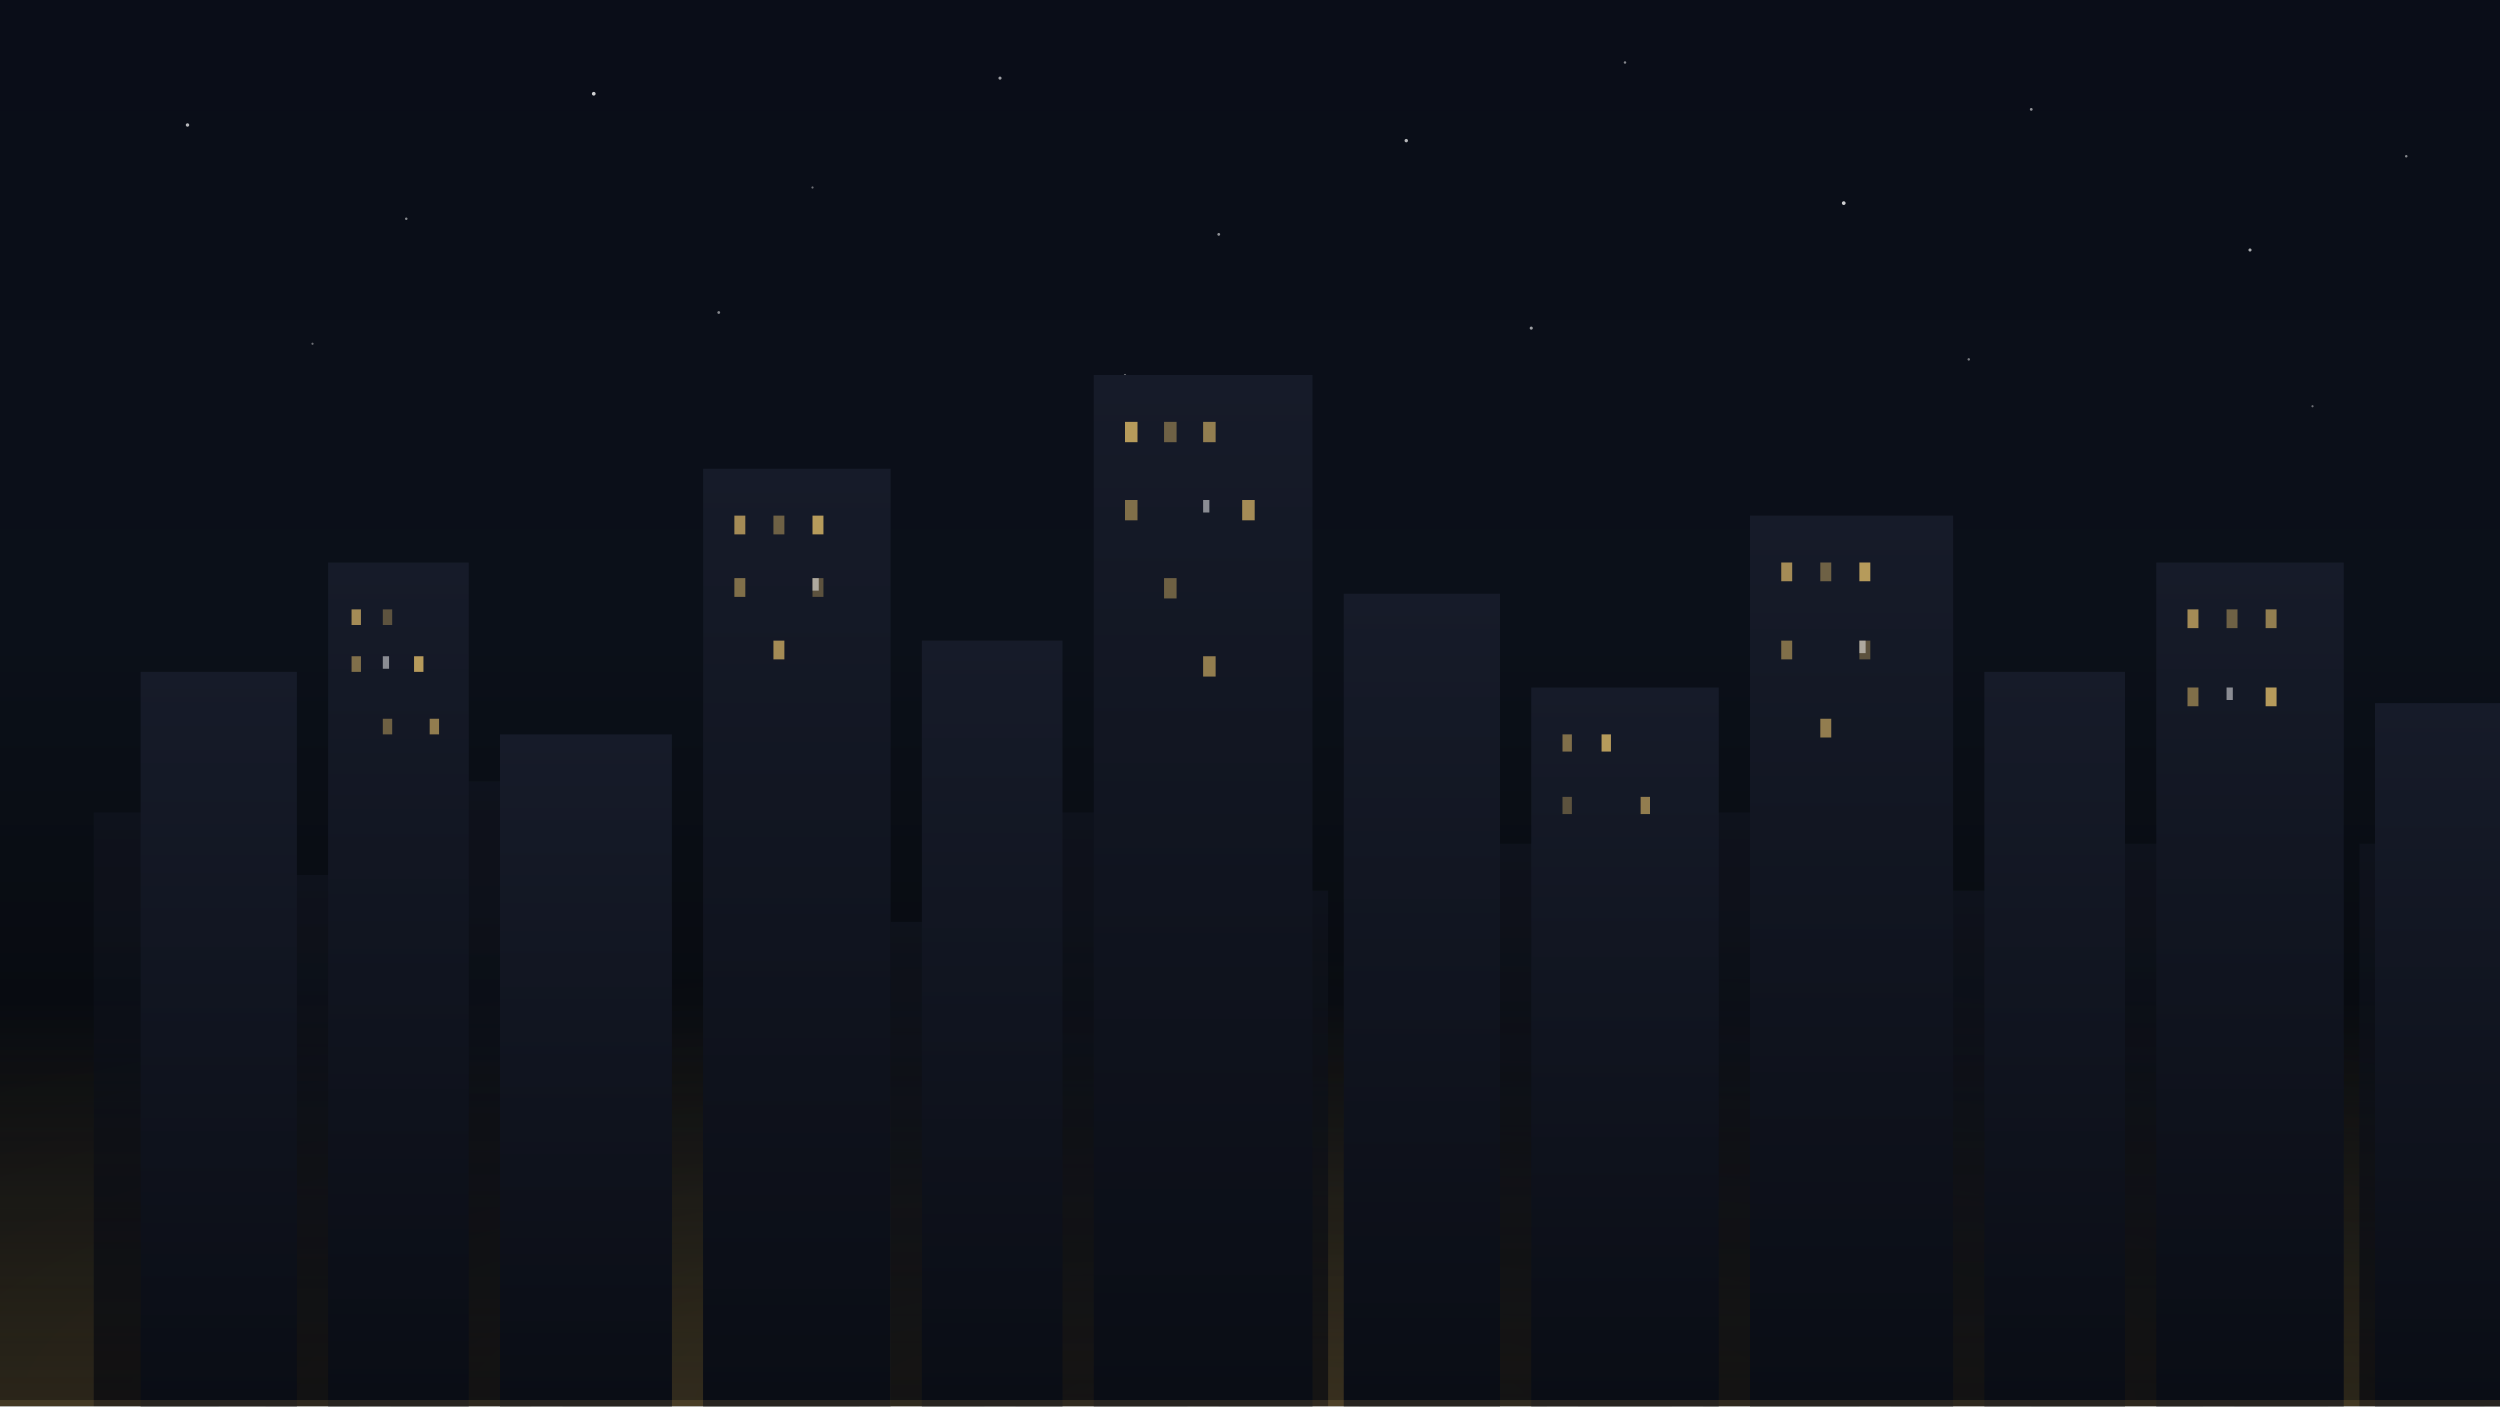
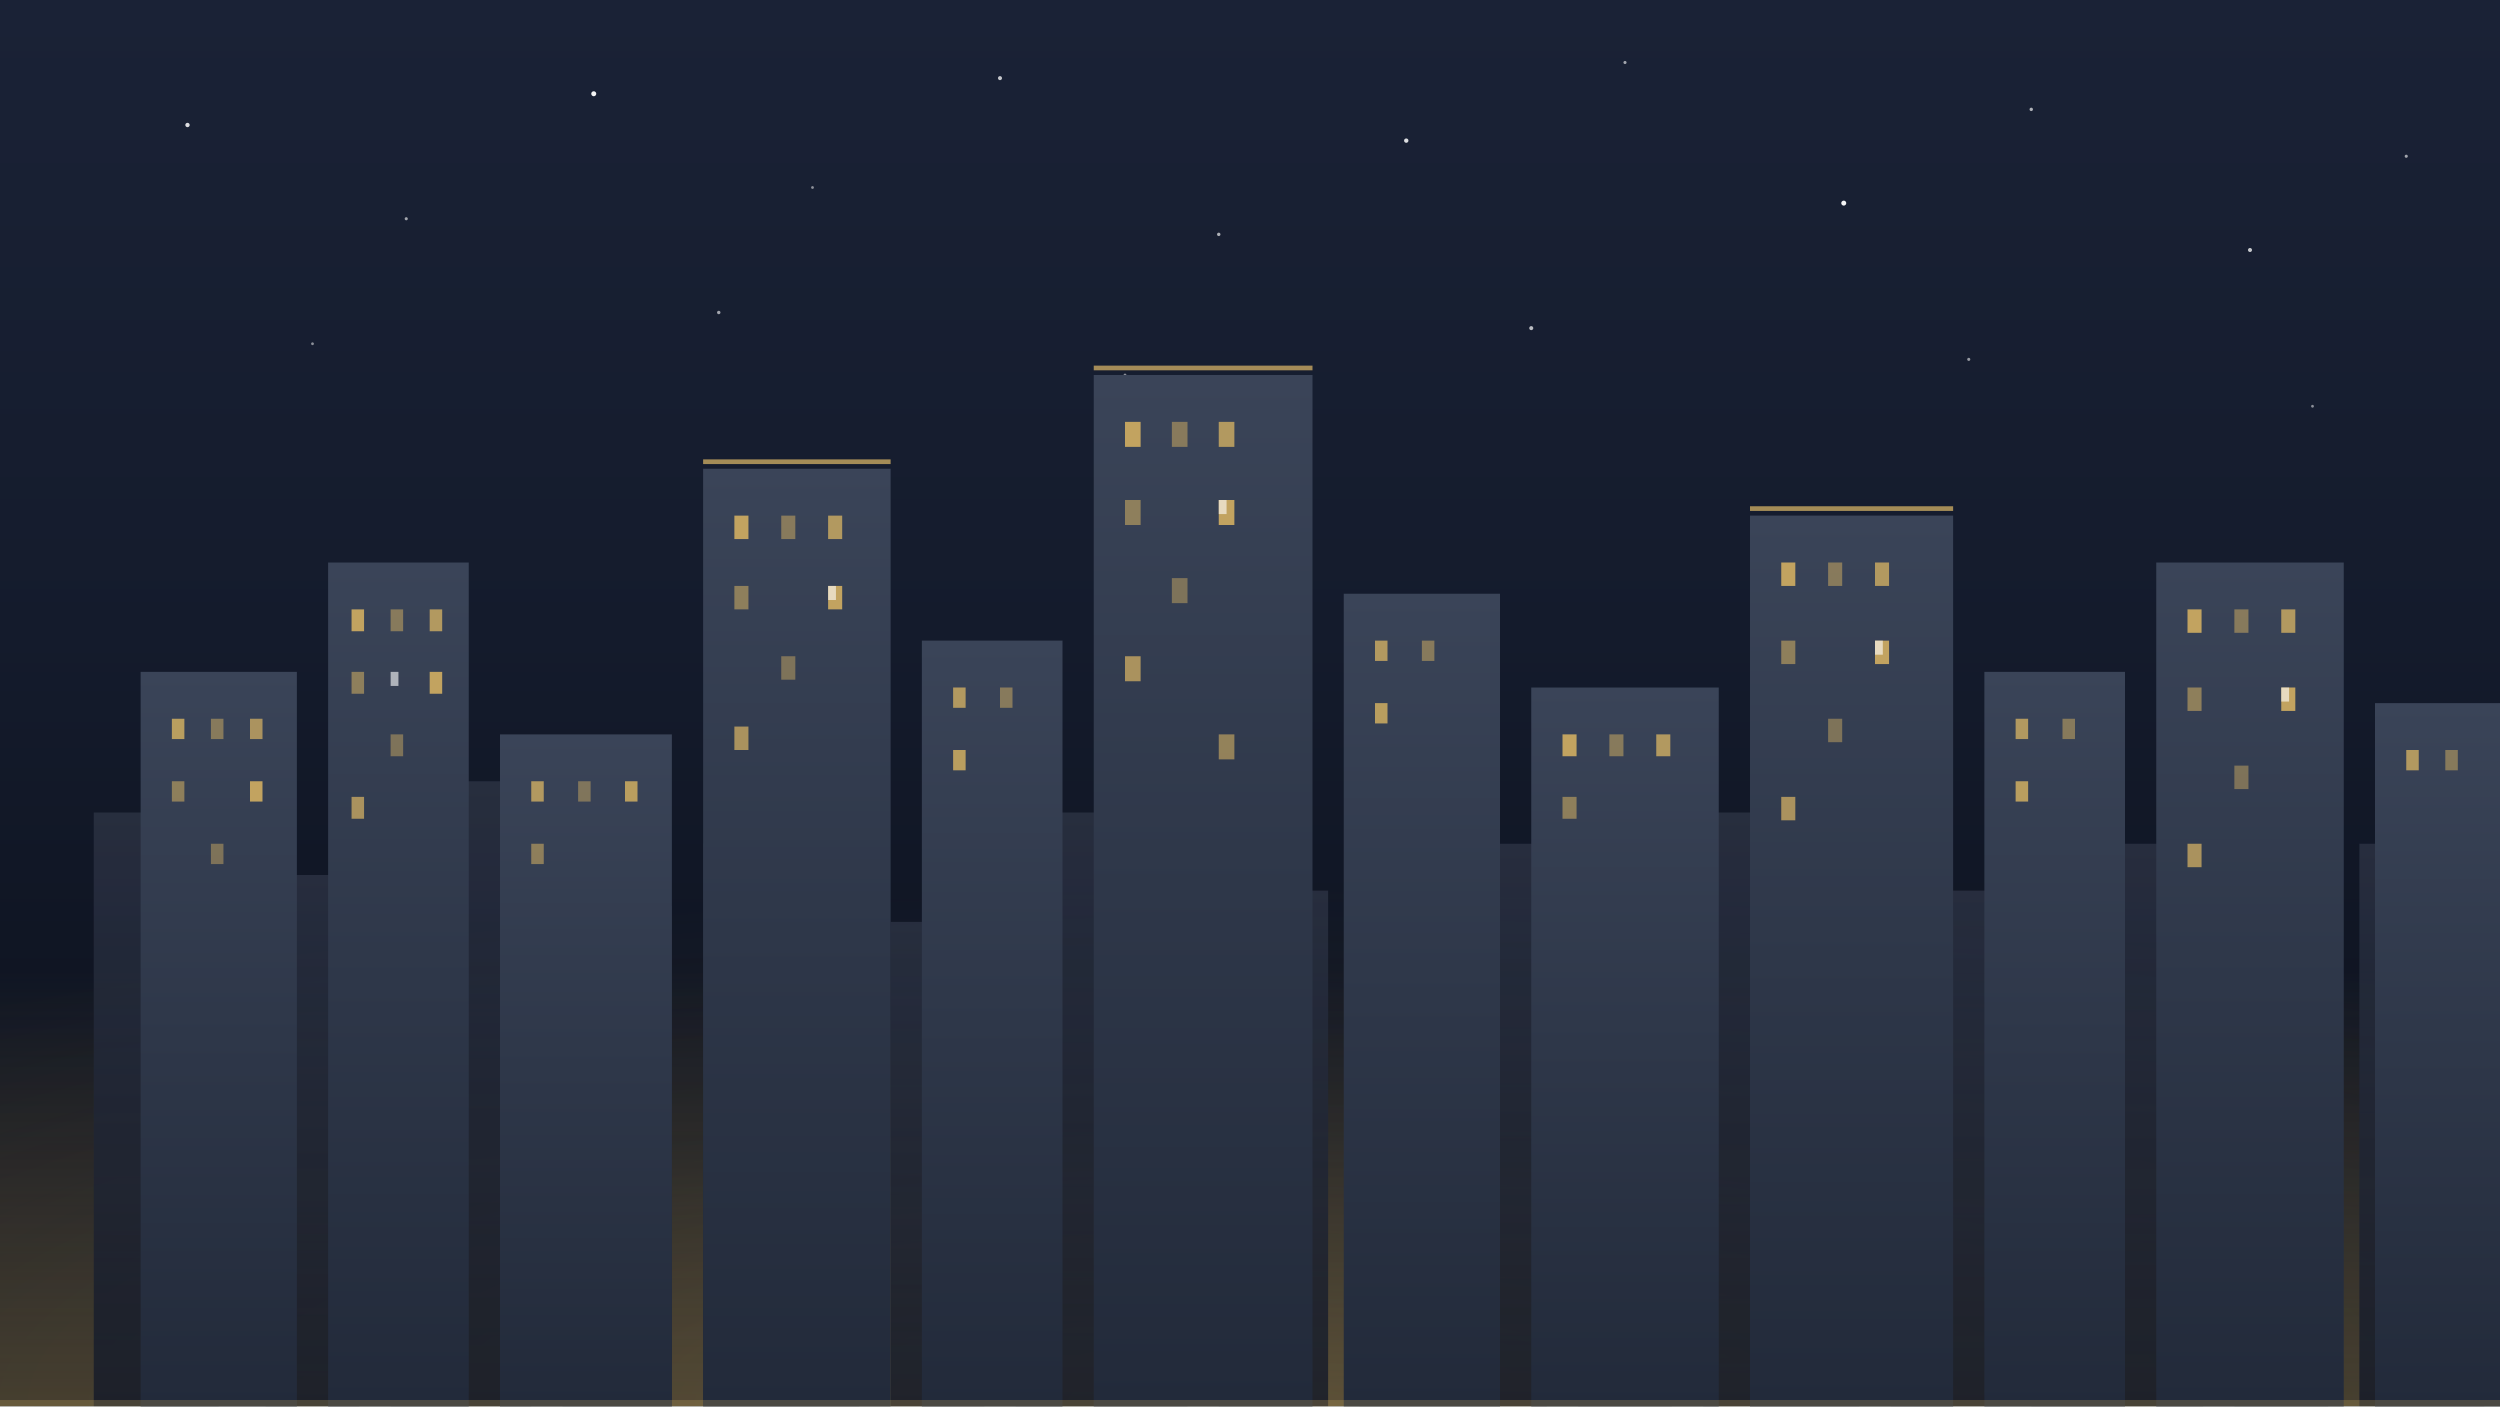
- <svg xmlns="http://www.w3.org/2000/svg" viewBox="0 0 1600 900" preserveAspectRatio="xMidYMax slice" width="1600" height="900" role="img" aria-label="Houston skyline at night">
+ <svg xmlns="http://www.w3.org/2000/svg" view="0 0 1600 900" preserveAspectRatio="xMidYMax slice" width="1600" height="900" role="img" aria-label="Houston skyline at night">
  <defs>
    <linearGradient id="sky" x1="0" y1="0" x2="0" y2="1">
-       <stop offset="0%" stop-color="#0a0d18" />
-       <stop offset="45%" stop-color="#0b1019" />
-       <stop offset="100%" stop-color="#050608" />
+       <stop offset="0%" stop-color="#1a2236" />
+       <stop offset="45%" stop-color="#141b2c" />
+       <stop offset="100%" stop-color="#0a0e18" />
    </linearGradient>
    <linearGradient id="bldgBase" x1="0" y1="0" x2="0" y2="1">
-       <stop offset="0%" stop-color="#10141f" />
-       <stop offset="100%" stop-color="#07090f" />
+       <stop offset="0%" stop-color="#2a3142" />
+       <stop offset="100%" stop-color="#161b28" />
    </linearGradient>
    <linearGradient id="bldgLit" x1="0" y1="0" x2="0" y2="1">
-       <stop offset="0%" stop-color="#161b29" />
-       <stop offset="100%" stop-color="#0a0d15" />
+       <stop offset="0%" stop-color="#3a4458" />
+       <stop offset="100%" stop-color="#222a3a" />
    </linearGradient>
-     <radialGradient id="glow" cx="50%" cy="100%" r="75%">
-       <stop offset="0%" stop-color="#C8A861" stop-opacity="0.10" />
-       <stop offset="60%" stop-color="#C8A861" stop-opacity="0.02" />
+     <radialGradient id="glow" cx="50%" cy="100%" r="80%">
+       <stop offset="0%" stop-color="#C8A861" stop-opacity="0.22" />
+       <stop offset="55%" stop-color="#C8A861" stop-opacity="0.06" />
      <stop offset="100%" stop-color="#C8A861" stop-opacity="0" />
    </radialGradient>
    <linearGradient id="goldWash" x1="0" y1="0" x2="0" y2="1">
      <stop offset="0%" stop-color="#C8A861" stop-opacity="0.0" />
-       <stop offset="100%" stop-color="#C8A861" stop-opacity="0.18" />
+       <stop offset="100%" stop-color="#C8A861" stop-opacity="0.28" />
    </linearGradient>
  </defs>
  <rect width="1600" height="900" fill="url(#sky)" />
  <g fill="#ffffff">
-     <circle cx="120" cy="80" r="1.1" opacity="0.7" />
-     <circle cx="260" cy="140" r="0.8" opacity="0.5" />
-     <circle cx="380" cy="60" r="1.2" opacity="0.8" />
-     <circle cx="520" cy="120" r="0.7" opacity="0.4" />
-     <circle cx="640" cy="50" r="1" opacity="0.6" />
-     <circle cx="780" cy="150" r="0.9" opacity="0.55" />
-     <circle cx="900" cy="90" r="1.1" opacity="0.7" />
-     <circle cx="1040" cy="40" r="0.8" opacity="0.5" />
-     <circle cx="1180" cy="130" r="1.2" opacity="0.8" />
-     <circle cx="1300" cy="70" r="0.9" opacity="0.55" />
-     <circle cx="1440" cy="160" r="1" opacity="0.65" />
-     <circle cx="1540" cy="100" r="0.8" opacity="0.5" />
-     <circle cx="200" cy="220" r="0.7" opacity="0.4" />
-     <circle cx="460" cy="200" r="0.9" opacity="0.5" />
-     <circle cx="720" cy="240" r="0.7" opacity="0.4" />
-     <circle cx="980" cy="210" r="1" opacity="0.6" />
-     <circle cx="1260" cy="230" r="0.8" opacity="0.45" />
-     <circle cx="1480" cy="260" r="0.7" opacity="0.4" />
+     <circle cx="120" cy="80" r="1.4" opacity="0.85" />
+     <circle cx="260" cy="140" r="1" opacity="0.6" />
+     <circle cx="380" cy="60" r="1.6" opacity="0.95" />
+     <circle cx="520" cy="120" r="0.9" opacity="0.5" />
+     <circle cx="640" cy="50" r="1.3" opacity="0.75" />
+     <circle cx="780" cy="150" r="1.1" opacity="0.65" />
+     <circle cx="900" cy="90" r="1.4" opacity="0.85" />
+     <circle cx="1040" cy="40" r="1" opacity="0.6" />
+     <circle cx="1180" cy="130" r="1.6" opacity="0.95" />
+     <circle cx="1300" cy="70" r="1.1" opacity="0.65" />
+     <circle cx="1440" cy="160" r="1.3" opacity="0.75" />
+     <circle cx="1540" cy="100" r="1" opacity="0.6" />
+     <circle cx="200" cy="220" r="0.9" opacity="0.5" />
+     <circle cx="460" cy="200" r="1.1" opacity="0.6" />
+     <circle cx="720" cy="240" r="0.9" opacity="0.5" />
+     <circle cx="980" cy="210" r="1.3" opacity="0.7" />
+     <circle cx="1260" cy="230" r="1" opacity="0.55" />
+     <circle cx="1480" cy="260" r="0.9" opacity="0.5" />
  </g>
-   <rect x="0" y="500" width="1600" height="400" fill="url(#glow)" />
-   <rect x="0" y="640" width="1600" height="260" fill="url(#goldWash)" />
+   <rect x="0" y="480" width="1600" height="420" fill="url(#glow)" />
+   <rect x="0" y="620" width="1600" height="280" fill="url(#goldWash)" />
  <g>
-     <g fill="url(#bldgBase)" opacity="0.7">
+     <g fill="url(#bldgBase)" opacity="0.85">
      <rect x="60" y="520" width="80" height="380" />
      <rect x="170" y="560" width="60" height="340" />
      <rect x="250" y="500" width="90" height="400" />
      <rect x="360" y="580" width="70" height="320" />
      <rect x="450" y="540" width="100" height="360" />
      <rect x="570" y="590" width="60" height="310" />
      <rect x="650" y="520" width="110" height="380" />
      <rect x="780" y="570" width="70" height="330" />
      <rect x="870" y="540" width="120" height="360" />
      <rect x="1010" y="590" width="60" height="310" />
      <rect x="1090" y="520" width="100" height="380" />
      <rect x="1210" y="570" width="70" height="330" />
      <rect x="1300" y="540" width="110" height="360" />
      <rect x="1430" y="580" width="60" height="320" />
      <rect x="1510" y="540" width="80" height="360" />
    </g>
    <g fill="url(#bldgLit)">
      <rect x="90" y="430" width="100" height="470" />
      <rect x="210" y="360" width="90" height="540" />
      <rect x="320" y="470" width="110" height="430" />
      <rect x="450" y="300" width="120" height="600" />
      <rect x="590" y="410" width="90" height="490" />
      <rect x="700" y="240" width="140" height="660" />
      <rect x="860" y="380" width="100" height="520" />
      <rect x="980" y="440" width="120" height="460" />
      <rect x="1120" y="330" width="130" height="570" />
      <rect x="1270" y="430" width="90" height="470" />
      <rect x="1380" y="360" width="120" height="540" />
      <rect x="1520" y="450" width="80" height="450" />
    </g>
    <g fill="#C8A861">
-       <rect x="225" y="390" width="6" height="10" opacity="0.8" />
-       <rect x="245" y="390" width="6" height="10" opacity="0.4" />
-       <rect x="225" y="420" width="6" height="10" opacity="0.6" />
-       <rect x="265" y="420" width="6" height="10" opacity="0.9" />
-       <rect x="245" y="460" width="6" height="10" opacity="0.5" />
-       <rect x="275" y="460" width="6" height="10" opacity="0.7" />
-       <rect x="470" y="330" width="7" height="12" opacity="0.8" />
-       <rect x="495" y="330" width="7" height="12" opacity="0.5" />
-       <rect x="520" y="330" width="7" height="12" opacity="0.9" />
-       <rect x="470" y="370" width="7" height="12" opacity="0.6" />
-       <rect x="520" y="370" width="7" height="12" opacity="0.4" />
-       <rect x="495" y="410" width="7" height="12" opacity="0.8" />
-       <rect x="720" y="270" width="8" height="13" opacity="0.9" />
-       <rect x="745" y="270" width="8" height="13" opacity="0.5" />
-       <rect x="770" y="270" width="8" height="13" opacity="0.7" />
-       <rect x="720" y="320" width="8" height="13" opacity="0.6" />
-       <rect x="795" y="320" width="8" height="13" opacity="0.8" />
-       <rect x="745" y="370" width="8" height="13" opacity="0.5" />
-       <rect x="770" y="420" width="8" height="13" opacity="0.7" />
-       <rect x="1000" y="470" width="6" height="11" opacity="0.6" />
-       <rect x="1025" y="470" width="6" height="11" opacity="0.9" />
-       <rect x="1000" y="510" width="6" height="11" opacity="0.4" />
-       <rect x="1050" y="510" width="6" height="11" opacity="0.7" />
-       <rect x="1140" y="360" width="7" height="12" opacity="0.8" />
-       <rect x="1165" y="360" width="7" height="12" opacity="0.5" />
-       <rect x="1190" y="360" width="7" height="12" opacity="0.9" />
-       <rect x="1140" y="410" width="7" height="12" opacity="0.6" />
-       <rect x="1190" y="410" width="7" height="12" opacity="0.4" />
-       <rect x="1165" y="460" width="7" height="12" opacity="0.7" />
-       <rect x="1400" y="390" width="7" height="12" opacity="0.8" />
-       <rect x="1425" y="390" width="7" height="12" opacity="0.5" />
-       <rect x="1450" y="390" width="7" height="12" opacity="0.7" />
-       <rect x="1400" y="440" width="7" height="12" opacity="0.6" />
-       <rect x="1450" y="440" width="7" height="12" opacity="0.9" />
+       <rect x="110" y="460" width="8" height="13" opacity="0.9" />
+       <rect x="135" y="460" width="8" height="13" opacity="0.55" />
+       <rect x="160" y="460" width="8" height="13" opacity="0.8" />
+       <rect x="110" y="500" width="8" height="13" opacity="0.6" />
+       <rect x="160" y="500" width="8" height="13" opacity="0.95" />
+       <rect x="135" y="540" width="8" height="13" opacity="0.5" />
+       <rect x="225" y="390" width="8" height="14" opacity="0.95" />
+       <rect x="250" y="390" width="8" height="14" opacity="0.55" />
+       <rect x="275" y="390" width="8" height="14" opacity="0.85" />
+       <rect x="225" y="430" width="8" height="14" opacity="0.6" />
+       <rect x="275" y="430" width="8" height="14" opacity="0.95" />
+       <rect x="250" y="470" width="8" height="14" opacity="0.5" />
+       <rect x="225" y="510" width="8" height="14" opacity="0.8" />
+       <rect x="340" y="500" width="8" height="13" opacity="0.85" />
+       <rect x="370" y="500" width="8" height="13" opacity="0.5" />
+       <rect x="400" y="500" width="8" height="13" opacity="0.9" />
+       <rect x="340" y="540" width="8" height="13" opacity="0.6" />
+       <rect x="470" y="330" width="9" height="15" opacity="0.95" />
+       <rect x="500" y="330" width="9" height="15" opacity="0.55" />
+       <rect x="530" y="330" width="9" height="15" opacity="0.85" />
+       <rect x="470" y="375" width="9" height="15" opacity="0.6" />
+       <rect x="530" y="375" width="9" height="15" opacity="0.95" />
+       <rect x="500" y="420" width="9" height="15" opacity="0.5" />
+       <rect x="470" y="465" width="9" height="15" opacity="0.8" />
+       <rect x="610" y="440" width="8" height="13" opacity="0.85" />
+       <rect x="640" y="440" width="8" height="13" opacity="0.55" />
+       <rect x="610" y="480" width="8" height="13" opacity="0.9" />
+       <rect x="720" y="270" width="10" height="16" opacity="0.95" />
+       <rect x="750" y="270" width="10" height="16" opacity="0.55" />
+       <rect x="780" y="270" width="10" height="16" opacity="0.85" />
+       <rect x="720" y="320" width="10" height="16" opacity="0.6" />
+       <rect x="780" y="320" width="10" height="16" opacity="0.95" />
+       <rect x="750" y="370" width="10" height="16" opacity="0.5" />
+       <rect x="720" y="420" width="10" height="16" opacity="0.8" />
+       <rect x="780" y="470" width="10" height="16" opacity="0.65" />
+       <rect x="880" y="410" width="8" height="13" opacity="0.85" />
+       <rect x="910" y="410" width="8" height="13" opacity="0.55" />
+       <rect x="880" y="450" width="8" height="13" opacity="0.9" />
+       <rect x="1000" y="470" width="9" height="14" opacity="0.95" />
+       <rect x="1030" y="470" width="9" height="14" opacity="0.55" />
+       <rect x="1060" y="470" width="9" height="14" opacity="0.85" />
+       <rect x="1000" y="510" width="9" height="14" opacity="0.6" />
+       <rect x="1140" y="360" width="9" height="15" opacity="0.95" />
+       <rect x="1170" y="360" width="9" height="15" opacity="0.55" />
+       <rect x="1200" y="360" width="9" height="15" opacity="0.85" />
+       <rect x="1140" y="410" width="9" height="15" opacity="0.6" />
+       <rect x="1200" y="410" width="9" height="15" opacity="0.95" />
+       <rect x="1170" y="460" width="9" height="15" opacity="0.5" />
+       <rect x="1140" y="510" width="9" height="15" opacity="0.8" />
+       <rect x="1290" y="460" width="8" height="13" opacity="0.85" />
+       <rect x="1320" y="460" width="8" height="13" opacity="0.55" />
+       <rect x="1290" y="500" width="8" height="13" opacity="0.9" />
+       <rect x="1400" y="390" width="9" height="15" opacity="0.95" />
+       <rect x="1430" y="390" width="9" height="15" opacity="0.55" />
+       <rect x="1460" y="390" width="9" height="15" opacity="0.85" />
+       <rect x="1400" y="440" width="9" height="15" opacity="0.6" />
+       <rect x="1460" y="440" width="9" height="15" opacity="0.95" />
+       <rect x="1430" y="490" width="9" height="15" opacity="0.5" />
+       <rect x="1400" y="540" width="9" height="15" opacity="0.8" />
+       <rect x="1540" y="480" width="8" height="13" opacity="0.85" />
+       <rect x="1565" y="480" width="8" height="13" opacity="0.55" />
    </g>
    <g fill="#ffffff">
-       <rect x="245" y="420" width="4" height="8" opacity="0.5" />
-       <rect x="520" y="370" width="4" height="8" opacity="0.5" />
-       <rect x="770" y="320" width="4" height="8" opacity="0.5" />
-       <rect x="1190" y="410" width="4" height="8" opacity="0.5" />
-       <rect x="1425" y="440" width="4" height="8" opacity="0.5" />
+       <rect x="250" y="430" width="5" height="9" opacity="0.6" />
+       <rect x="530" y="375" width="5" height="9" opacity="0.6" />
+       <rect x="780" y="320" width="5" height="9" opacity="0.6" />
+       <rect x="1200" y="410" width="5" height="9" opacity="0.6" />
+       <rect x="1460" y="440" width="5" height="9" opacity="0.6" />
+     </g>
+     <g fill="#C8A861" opacity="0.8">
+       <rect x="700" y="234" width="140" height="3" />
+       <rect x="450" y="294" width="120" height="3" />
+       <rect x="1120" y="324" width="130" height="3" />
    </g>
  </g>
-   <rect x="0" y="896" width="1600" height="4" fill="#C8A861" opacity="0.15" />
+   <rect x="0" y="896" width="1600" height="4" fill="#C8A861" opacity="0.25" />
</svg>
